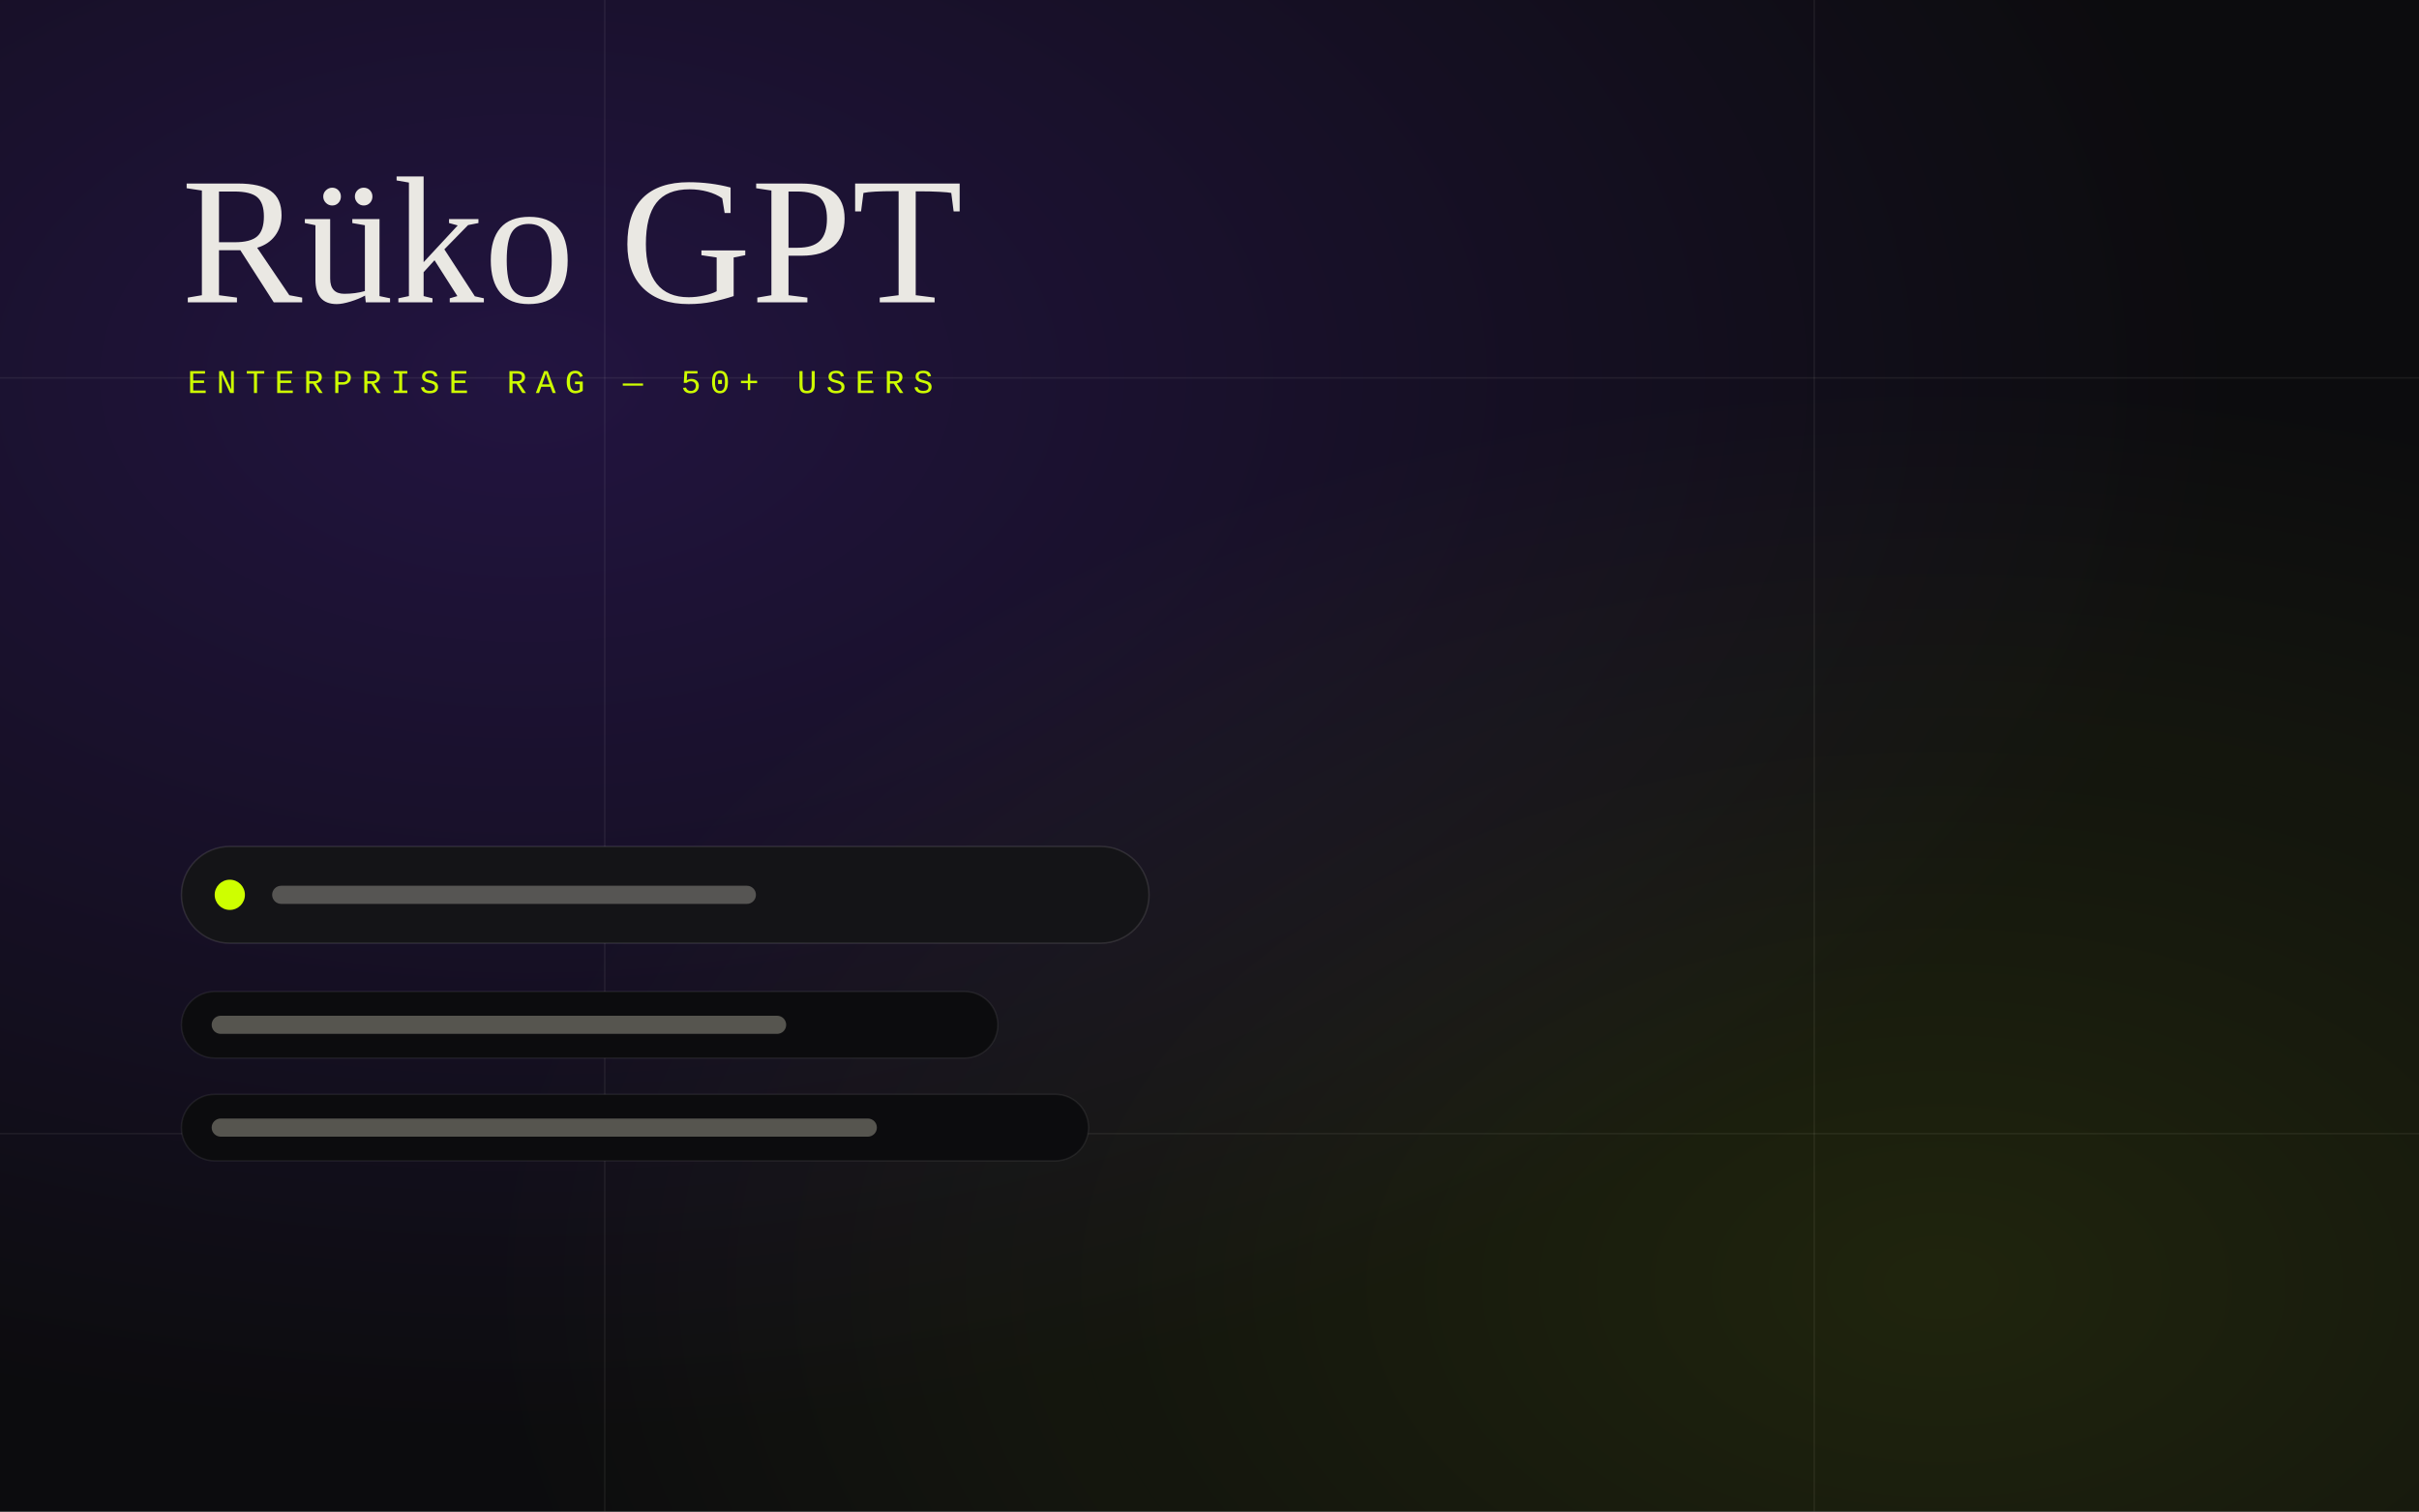
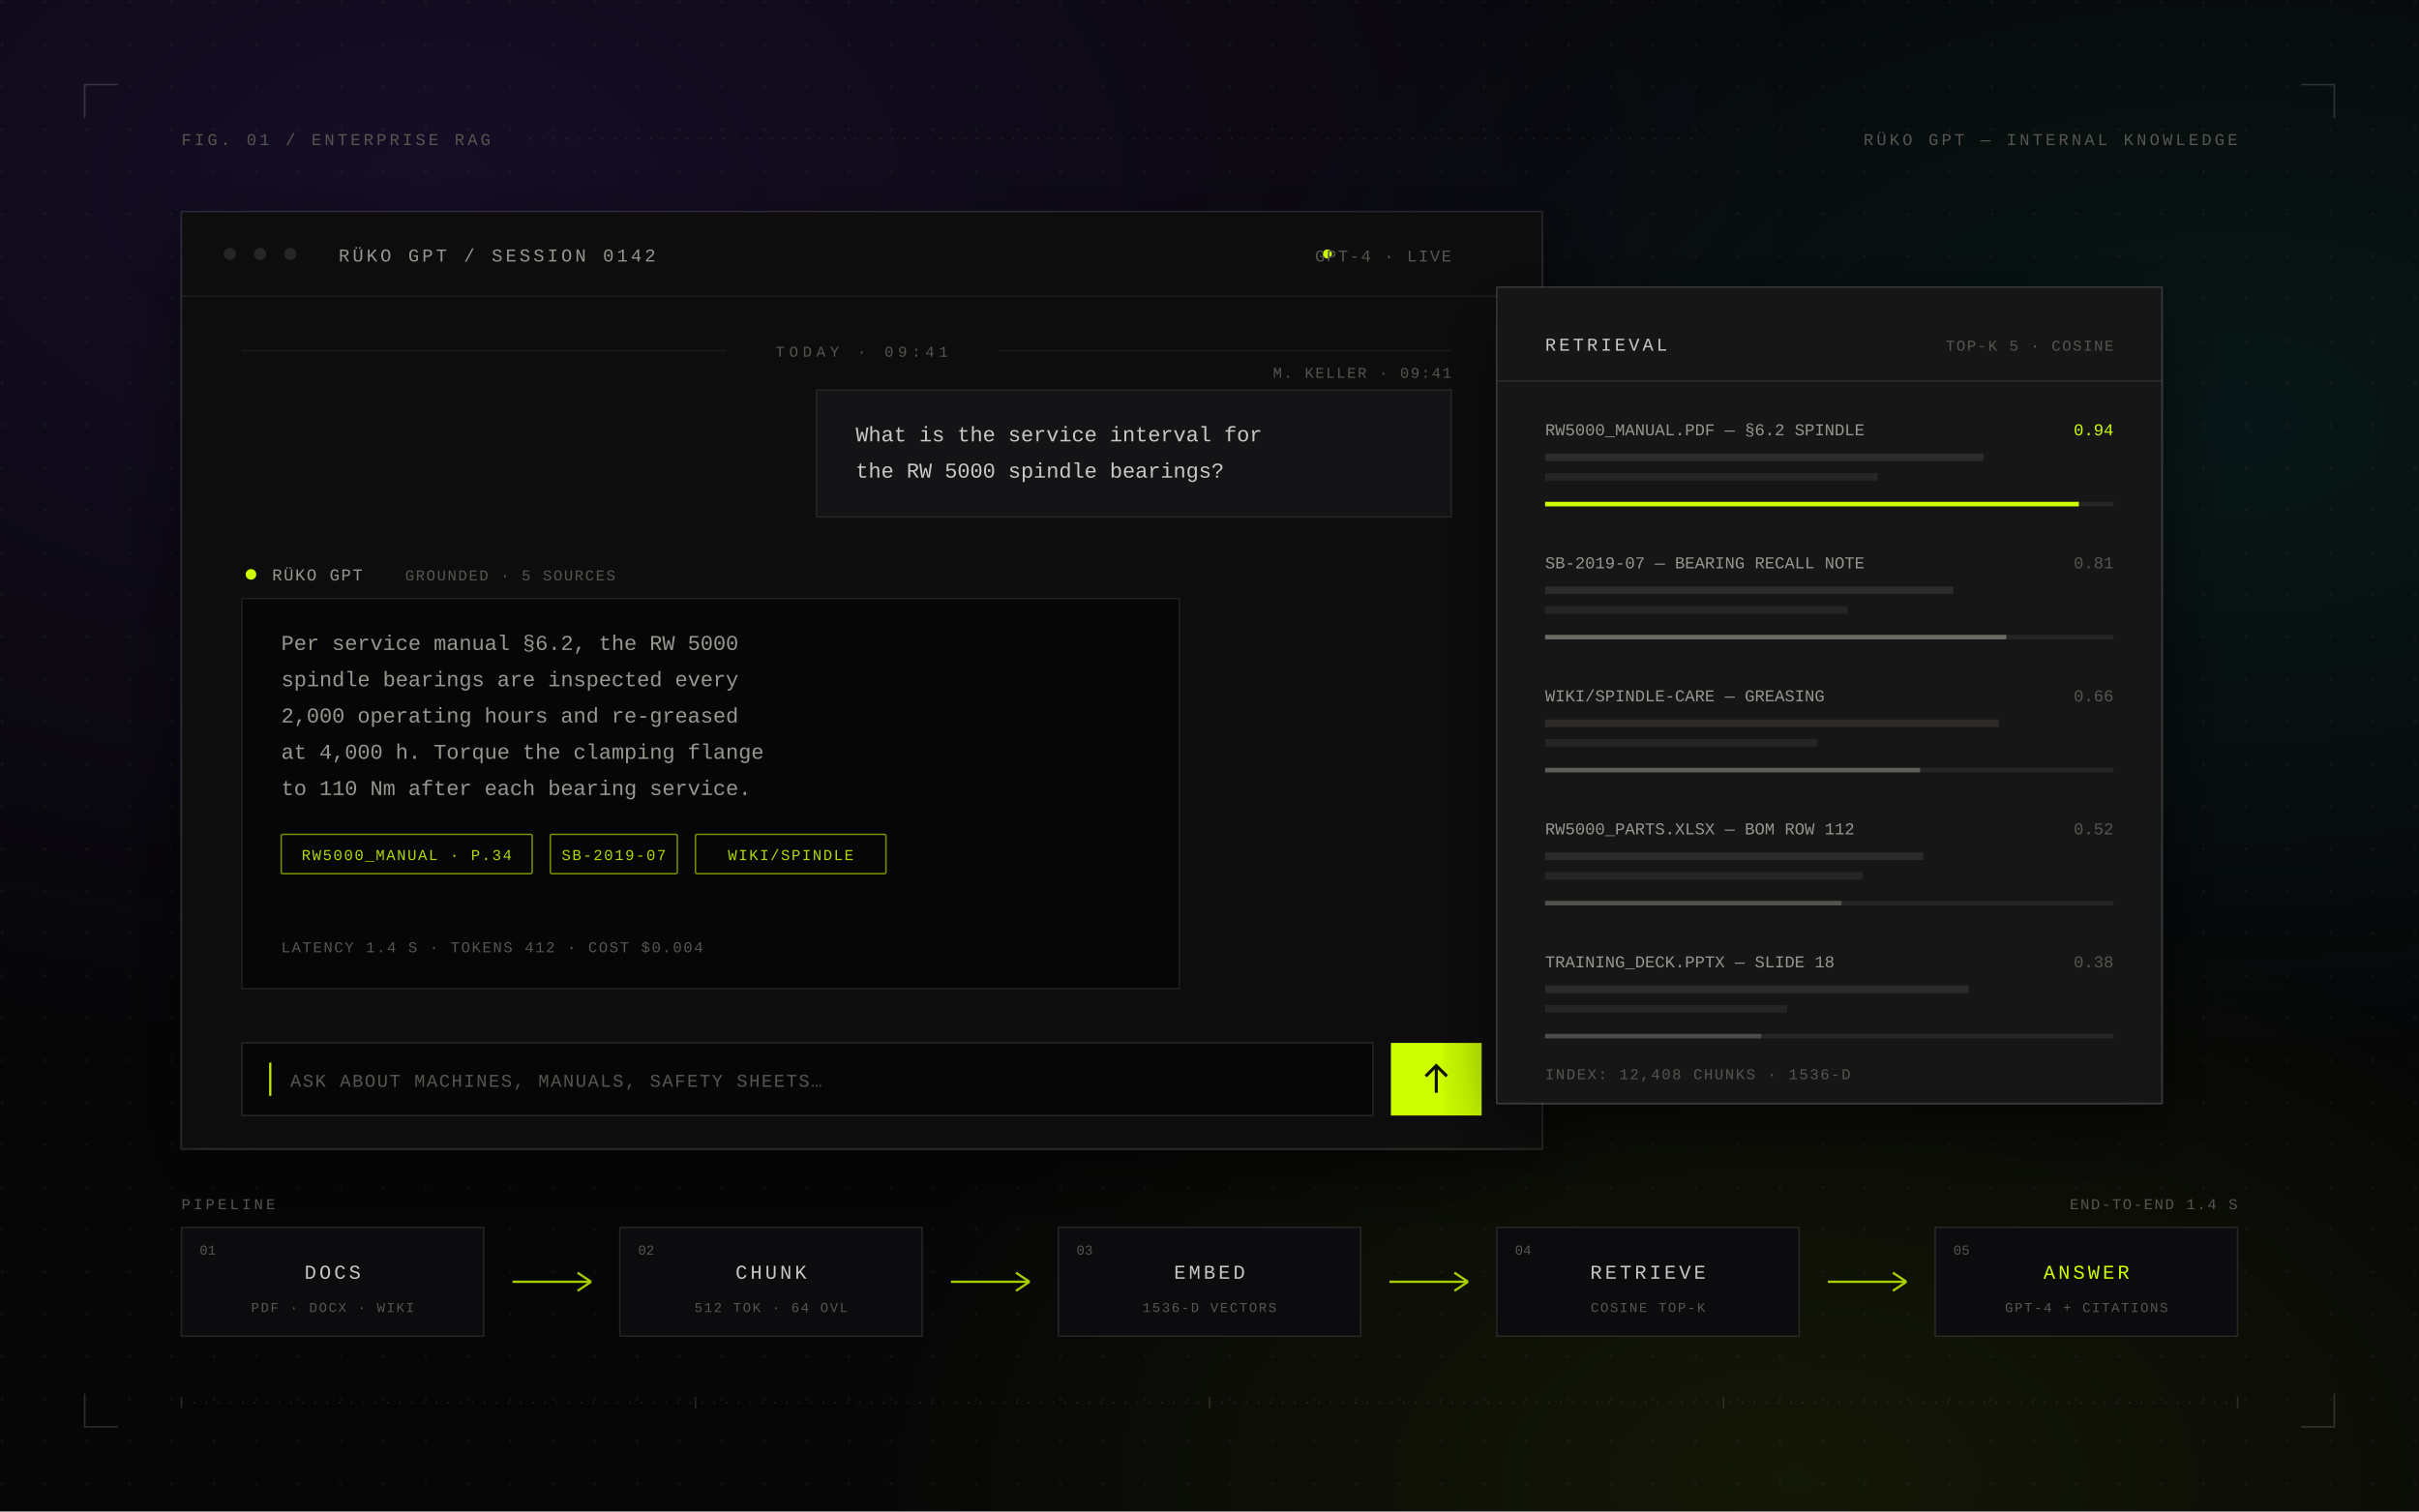
- <svg xmlns="http://www.w3.org/2000/svg" width="1600" height="1000" viewBox="0 0 1600 1000">
+ <svg xmlns="http://www.w3.org/2000/svg" width="1600" height="1000" viewBox="0 0 1600 1000" font-family="ui-monospace,'Cascadia Mono','Courier New',monospace">
  <defs>
-     <radialGradient id="g1" cx="22%" cy="25%" r="70%">
-       <stop offset="0%" stop-color="#221440" />
-       <stop offset="100%" stop-color="#0c0c0e" />
+     <radialGradient id="gv" cx="18%" cy="12%" r="58%">
+       <stop offset="0%" stop-color="#221440" stop-opacity="0.55" />
+       <stop offset="100%" stop-color="#221440" stop-opacity="0" />
    </radialGradient>
-     <radialGradient id="g2" cx="80%" cy="85%" r="60%">
-       <stop offset="0%" stop-color="#ceff00" stop-opacity="0.10" />
+     <radialGradient id="gt" cx="92%" cy="28%" r="42%">
+       <stop offset="0%" stop-color="#0b2b2b" stop-opacity="0.45" />
+       <stop offset="100%" stop-color="#0b2b2b" stop-opacity="0" />
+     </radialGradient>
+     <radialGradient id="ga" cx="74%" cy="98%" r="40%">
+       <stop offset="0%" stop-color="#ceff00" stop-opacity="0.07" />
      <stop offset="100%" stop-color="#ceff00" stop-opacity="0" />
    </radialGradient>
+     <pattern id="dots" width="28" height="28" patternUnits="userSpaceOnUse">
+       <circle cx="1.5" cy="1.5" r="1" fill="#eae8e3" fill-opacity="0.045" />
+     </pattern>
+     <filter id="sh" x="-8%" y="-12%" width="116%" height="130%">
+       <feDropShadow dx="0" dy="16" stdDeviation="24" flood-color="#000000" flood-opacity="0.55" />
+     </filter>
+     <path id="arr" d="M0 0h52m0 0l-9 -6m9 6l-9 6" />
  </defs>
  <rect width="1600" height="1000" fill="#060607" />
-   <rect width="1600" height="1000" fill="url(#g1)" />
-   <rect width="1600" height="1000" fill="url(#g2)" />
-   <g stroke="#eae8e3" stroke-opacity="0.07">
-     <line x1="0" y1="250" x2="1600" y2="250" />
-     <line x1="0" y1="750" x2="1600" y2="750" />
-     <line x1="400" y1="0" x2="400" y2="1000" />
-     <line x1="1200" y1="0" x2="1200" y2="1000" />
+   <rect width="1600" height="1000" fill="url(#gv)" />
+   <rect width="1600" height="1000" fill="url(#gt)" />
+   <rect width="1600" height="1000" fill="url(#ga)" />
+   <rect width="1600" height="1000" fill="url(#dots)" />
+   <g stroke="#eae8e3" stroke-opacity="0.18" fill="none">
+     <path d="M56 78v-22h22" />
+     <path d="M1544 78v-22h-22" />
+     <path d="M56 922v22h22" />
+     <path d="M1544 922v22h-22" />
  </g>
-   <g transform="translate(120,560)">
-     <rect x="0" y="0" width="640" height="64" rx="32" fill="#141417" stroke="#eae8e3" stroke-opacity="0.12" />
-     <circle cx="32" cy="32" r="10" fill="#ceff00" />
-     <rect x="60" y="26" width="320" height="12" rx="6" fill="#98968f" opacity="0.5" />
-     <rect x="0" y="96" width="540" height="44" rx="22" fill="#0c0c0e" stroke="#eae8e3" stroke-opacity="0.08" />
-     <rect x="20" y="112" width="380" height="12" rx="6" fill="#56554f" />
-     <rect x="0" y="164" width="600" height="44" rx="22" fill="#0c0c0e" stroke="#eae8e3" stroke-opacity="0.08" />
-     <rect x="20" y="180" width="440" height="12" rx="6" fill="#56554f" />
+   <text x="120" y="96" font-size="11" letter-spacing="2" fill="#56554f">FIG. 01 / ENTERPRISE RAG</text>
+   <line x1="350" y1="92" x2="1130" y2="92" stroke="#eae8e3" stroke-opacity="0.12" stroke-dasharray="1 7" />
+   <text x="1480" y="96" text-anchor="end" font-size="11" letter-spacing="2" fill="#56554f">RÜKO GPT — INTERNAL KNOWLEDGE</text>
+   <rect x="120" y="140" width="900" height="620" fill="#0c0c0e" stroke="#eae8e3" stroke-opacity="0.12" filter="url(#sh)" />
+   <g fill="#eae8e3" fill-opacity="0.12">
+     <circle cx="152" cy="168" r="4" />
+     <circle cx="172" cy="168" r="4" />
+     <circle cx="192" cy="168" r="4" />
  </g>
-   <text x="120" y="200" font-family="Georgia, 'Times New Roman', serif" font-size="120" fill="#eae8e3">Rüko GPT</text>
-   <text x="124" y="260" font-family="ui-monospace, 'Courier New', monospace" font-size="22" letter-spacing="6" fill="#ceff00">ENTERPRISE RAG — 50+ USERS</text>
+   <text x="224" y="173" font-size="12" letter-spacing="2" fill="#98968f">RÜKO GPT / SESSION 0142</text>
+   <circle cx="878" cy="168" r="3" fill="#ceff00" />
+   <text x="960" y="173" text-anchor="end" font-size="11" letter-spacing="1" fill="#56554f">GPT-4 · LIVE</text>
+   <line x1="120" y1="196" x2="1020" y2="196" stroke="#eae8e3" stroke-opacity="0.08" />
+   <line x1="160" y1="232" x2="480" y2="232" stroke="#eae8e3" stroke-opacity="0.06" />
+   <text x="570" y="236" text-anchor="middle" font-size="10" letter-spacing="3" fill="#56554f">TODAY · 09:41</text>
+   <line x1="660" y1="232" x2="960" y2="232" stroke="#eae8e3" stroke-opacity="0.06" />
+   <text x="960" y="250" text-anchor="end" font-size="10" letter-spacing="1" fill="#56554f">M. KELLER · 09:41</text>
+   <rect x="540" y="258" width="420" height="84" fill="#141417" stroke="#eae8e3" stroke-opacity="0.1" />
+   <text x="566" y="292" font-size="14" fill="#eae8e3" fill-opacity="0.85">What is the service interval for</text>
+   <text x="566" y="316" font-size="14" fill="#eae8e3" fill-opacity="0.85">the RW 5000 spindle bearings?</text>
+   <circle cx="166" cy="380" r="3.5" fill="#ceff00" />
+   <text x="180" y="384" font-size="11" letter-spacing="1" fill="#98968f">RÜKO GPT</text>
+   <text x="268" y="384" font-size="10" letter-spacing="1" fill="#56554f">GROUNDED · 5 SOURCES</text>
+   <rect x="160" y="396" width="620" height="258" fill="#060607" stroke="#eae8e3" stroke-opacity="0.1" />
+   <g font-size="14" fill="#98968f">
+     <text x="186" y="430">Per service manual §6.2, the RW 5000</text>
+     <text x="186" y="454">spindle bearings are inspected every</text>
+     <text x="186" y="478">2,000 operating hours and re-greased</text>
+     <text x="186" y="502">at 4,000 h. Torque the clamping flange</text>
+     <text x="186" y="526">to 110 Nm after each bearing service.</text>
+   </g>
+   <g fill="none" stroke="#ceff00" stroke-opacity="0.55">
+     <rect x="186" y="552" width="166" height="26" rx="1" />
+     <rect x="364" y="552" width="84" height="26" rx="1" />
+     <rect x="460" y="552" width="126" height="26" rx="1" />
+   </g>
+   <g font-size="10" letter-spacing="1" fill="#ceff00" fill-opacity="0.85" text-anchor="middle">
+     <text x="269" y="569">RW5000_MANUAL · P.34</text>
+     <text x="406" y="569">SB-2019-07</text>
+     <text x="523" y="569">WIKI/SPINDLE</text>
+   </g>
+   <text x="186" y="630" font-size="10" letter-spacing="1" fill="#56554f">LATENCY 1.4 S · TOKENS 412 · COST $0.004</text>
+   <rect x="160" y="690" width="748" height="48" fill="#060607" stroke="#eae8e3" stroke-opacity="0.12" />
+   <rect x="178" y="703" width="1.5" height="22" fill="#ceff00" fill-opacity="0.9" />
+   <text x="192" y="719" font-size="12" letter-spacing="1" fill="#56554f">ASK ABOUT MACHINES, MANUALS, SAFETY SHEETS…</text>
+   <rect x="920" y="690" width="60" height="48" fill="#ceff00" />
+   <path d="M950 723V706M943 712l7-7 7 7" stroke="#0b0f00" stroke-width="2" fill="none" />
+   <rect x="990" y="190" width="440" height="540" fill="#141417" stroke="#eae8e3" stroke-opacity="0.16" filter="url(#sh)" />
+   <text x="1022" y="232" font-size="12" letter-spacing="2" fill="#eae8e3" fill-opacity="0.85">RETRIEVAL</text>
+   <text x="1398" y="232" text-anchor="end" font-size="10" letter-spacing="1" fill="#56554f">TOP-K 5 · COSINE</text>
+   <line x1="990" y1="252" x2="1430" y2="252" stroke="#eae8e3" stroke-opacity="0.1" />
+   <g>
+     <text x="1022" y="288" font-size="11" fill="#98968f">RW5000_MANUAL.PDF — §6.2 SPINDLE</text>
+     <text x="1398" y="288" text-anchor="end" font-size="11" fill="#ceff00">0.94</text>
+     <rect x="1022" y="300" width="290" height="5" fill="#56554f" fill-opacity="0.35" />
+     <rect x="1022" y="313" width="220" height="5" fill="#56554f" fill-opacity="0.25" />
+     <rect x="1022" y="332" width="376" height="3" fill="#eae8e3" fill-opacity="0.07" />
+     <rect x="1022" y="332" width="353" height="3" fill="#ceff00" />
+   </g>
+   <g>
+     <text x="1022" y="376" font-size="11" fill="#98968f">SB-2019-07 — BEARING RECALL NOTE</text>
+     <text x="1398" y="376" text-anchor="end" font-size="11" fill="#56554f">0.81</text>
+     <rect x="1022" y="388" width="270" height="5" fill="#56554f" fill-opacity="0.35" />
+     <rect x="1022" y="401" width="200" height="5" fill="#56554f" fill-opacity="0.25" />
+     <rect x="1022" y="420" width="376" height="3" fill="#eae8e3" fill-opacity="0.07" />
+     <rect x="1022" y="420" width="305" height="3" fill="#98968f" fill-opacity="0.6" />
+   </g>
+   <g>
+     <text x="1022" y="464" font-size="11" fill="#98968f">WIKI/SPINDLE-CARE — GREASING</text>
+     <text x="1398" y="464" text-anchor="end" font-size="11" fill="#56554f">0.66</text>
+     <rect x="1022" y="476" width="300" height="5" fill="#56554f" fill-opacity="0.35" />
+     <rect x="1022" y="489" width="180" height="5" fill="#56554f" fill-opacity="0.25" />
+     <rect x="1022" y="508" width="376" height="3" fill="#eae8e3" fill-opacity="0.07" />
+     <rect x="1022" y="508" width="248" height="3" fill="#98968f" fill-opacity="0.5" />
+   </g>
+   <g>
+     <text x="1022" y="552" font-size="11" fill="#98968f">RW5000_PARTS.XLSX — BOM ROW 112</text>
+     <text x="1398" y="552" text-anchor="end" font-size="11" fill="#56554f">0.52</text>
+     <rect x="1022" y="564" width="250" height="5" fill="#56554f" fill-opacity="0.35" />
+     <rect x="1022" y="577" width="210" height="5" fill="#56554f" fill-opacity="0.25" />
+     <rect x="1022" y="596" width="376" height="3" fill="#eae8e3" fill-opacity="0.07" />
+     <rect x="1022" y="596" width="196" height="3" fill="#98968f" fill-opacity="0.4" />
+   </g>
+   <g>
+     <text x="1022" y="640" font-size="11" fill="#98968f">TRAINING_DECK.PPTX — SLIDE 18</text>
+     <text x="1398" y="640" text-anchor="end" font-size="11" fill="#56554f">0.38</text>
+     <rect x="1022" y="652" width="280" height="5" fill="#56554f" fill-opacity="0.35" />
+     <rect x="1022" y="665" width="160" height="5" fill="#56554f" fill-opacity="0.25" />
+     <rect x="1022" y="684" width="376" height="3" fill="#eae8e3" fill-opacity="0.07" />
+     <rect x="1022" y="684" width="143" height="3" fill="#98968f" fill-opacity="0.35" />
+   </g>
+   <text x="1022" y="714" font-size="10" letter-spacing="1" fill="#56554f">INDEX: 12,408 CHUNKS · 1536-D</text>
+   <text x="120" y="800" font-size="10" letter-spacing="2" fill="#56554f">PIPELINE</text>
+   <text x="1480" y="800" text-anchor="end" font-size="10" letter-spacing="1" fill="#56554f">END-TO-END 1.4 S</text>
+   <g fill="#0c0c0e" stroke="#eae8e3" stroke-opacity="0.12">
+     <rect x="120" y="812" width="200" height="72" />
+     <rect x="410" y="812" width="200" height="72" />
+     <rect x="700" y="812" width="200" height="72" />
+     <rect x="990" y="812" width="200" height="72" />
+     <rect x="1280" y="812" width="200" height="72" />
+   </g>
+   <g font-size="9" fill="#56554f">
+     <text x="132" y="830">01</text>
+     <text x="422" y="830">02</text>
+     <text x="712" y="830">03</text>
+     <text x="1002" y="830">04</text>
+     <text x="1292" y="830">05</text>
+   </g>
+   <g font-size="13" letter-spacing="2" text-anchor="middle" fill="#eae8e3" fill-opacity="0.85">
+     <text x="220" y="846">DOCS</text>
+     <text x="510" y="846">CHUNK</text>
+     <text x="800" y="846">EMBED</text>
+     <text x="1090" y="846">RETRIEVE</text>
+     <text x="1380" y="846" fill="#ceff00" fill-opacity="1">ANSWER</text>
+   </g>
+   <g font-size="9" letter-spacing="1" text-anchor="middle" fill="#56554f">
+     <text x="220" y="868">PDF · DOCX · WIKI</text>
+     <text x="510" y="868">512 TOK · 64 OVL</text>
+     <text x="800" y="868">1536-D VECTORS</text>
+     <text x="1090" y="868">COSINE TOP-K</text>
+     <text x="1380" y="868">GPT-4 + CITATIONS</text>
+   </g>
+   <g stroke="#ceff00" stroke-opacity="0.8" stroke-width="1.5" fill="none">
+     <use href="#arr" x="339" y="848" />
+     <use href="#arr" x="629" y="848" />
+     <use href="#arr" x="919" y="848" />
+     <use href="#arr" x="1209" y="848" />
+   </g>
+   <line x1="120" y1="928" x2="1480" y2="928" stroke="#eae8e3" stroke-opacity="0.12" stroke-dasharray="1 7" />
+   <g stroke="#eae8e3" stroke-opacity="0.14">
+     <line x1="120" y1="924" x2="120" y2="932" />
+     <line x1="460" y1="924" x2="460" y2="932" />
+     <line x1="800" y1="924" x2="800" y2="932" />
+     <line x1="1140" y1="924" x2="1140" y2="932" />
+     <line x1="1480" y1="924" x2="1480" y2="932" />
+   </g>
</svg>
